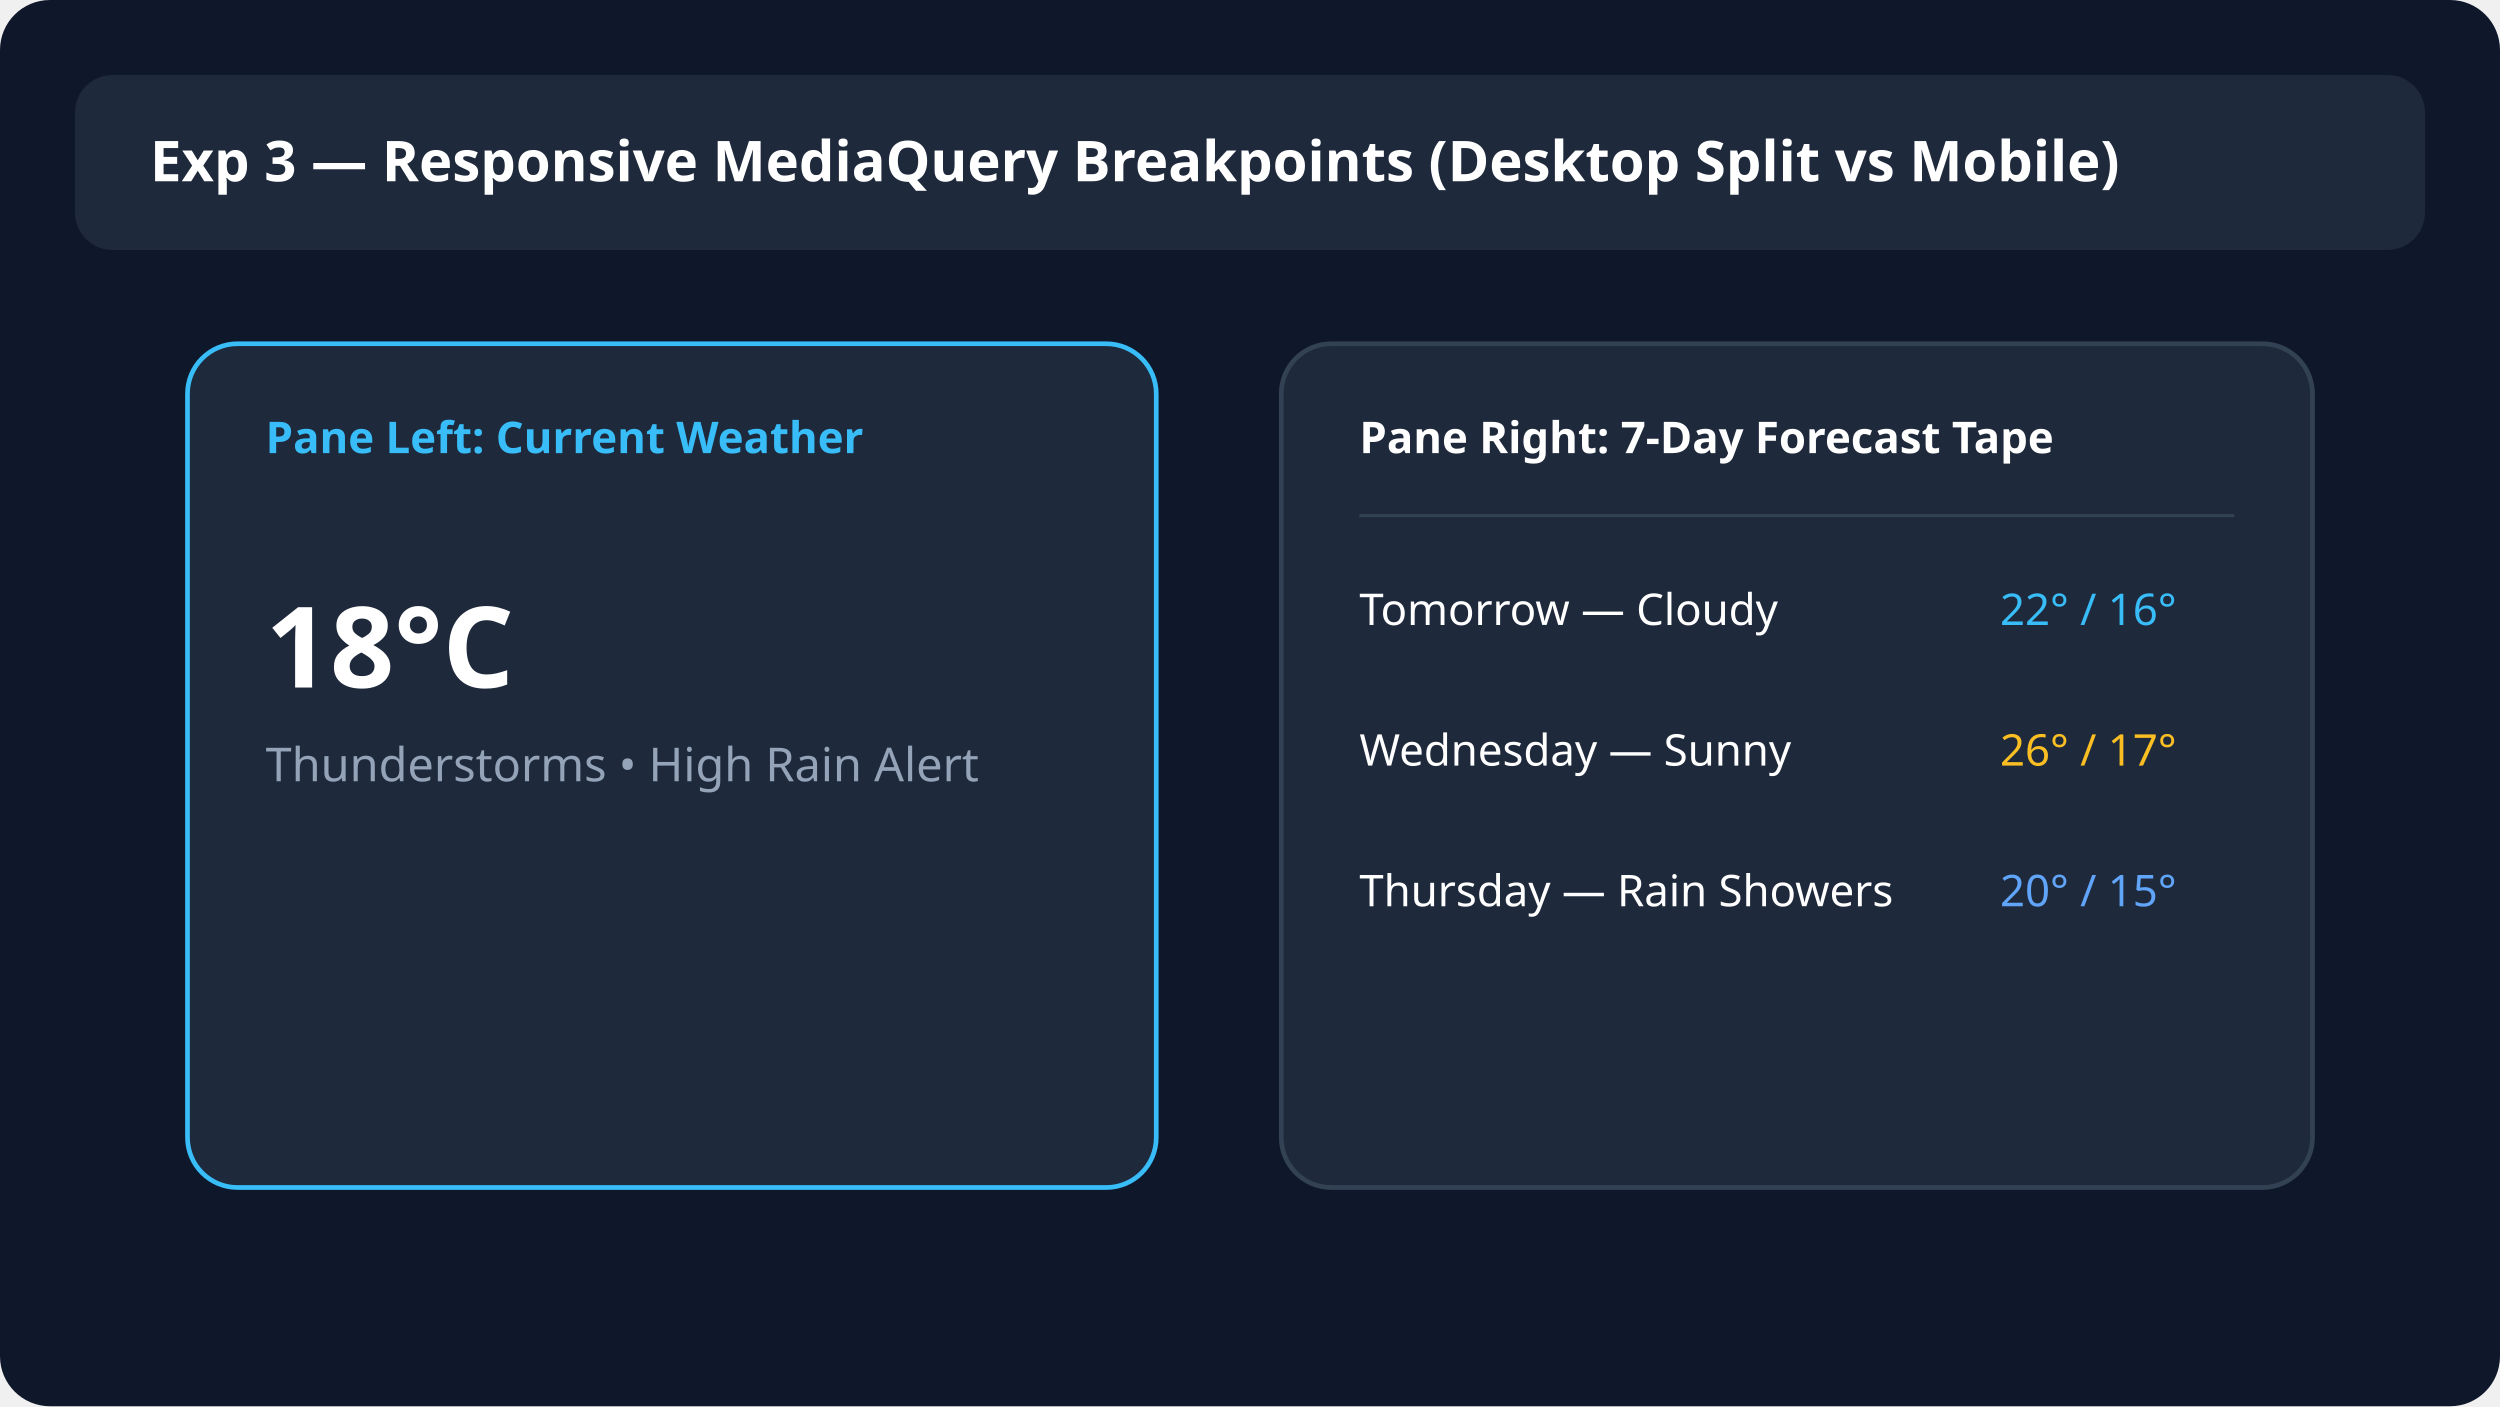
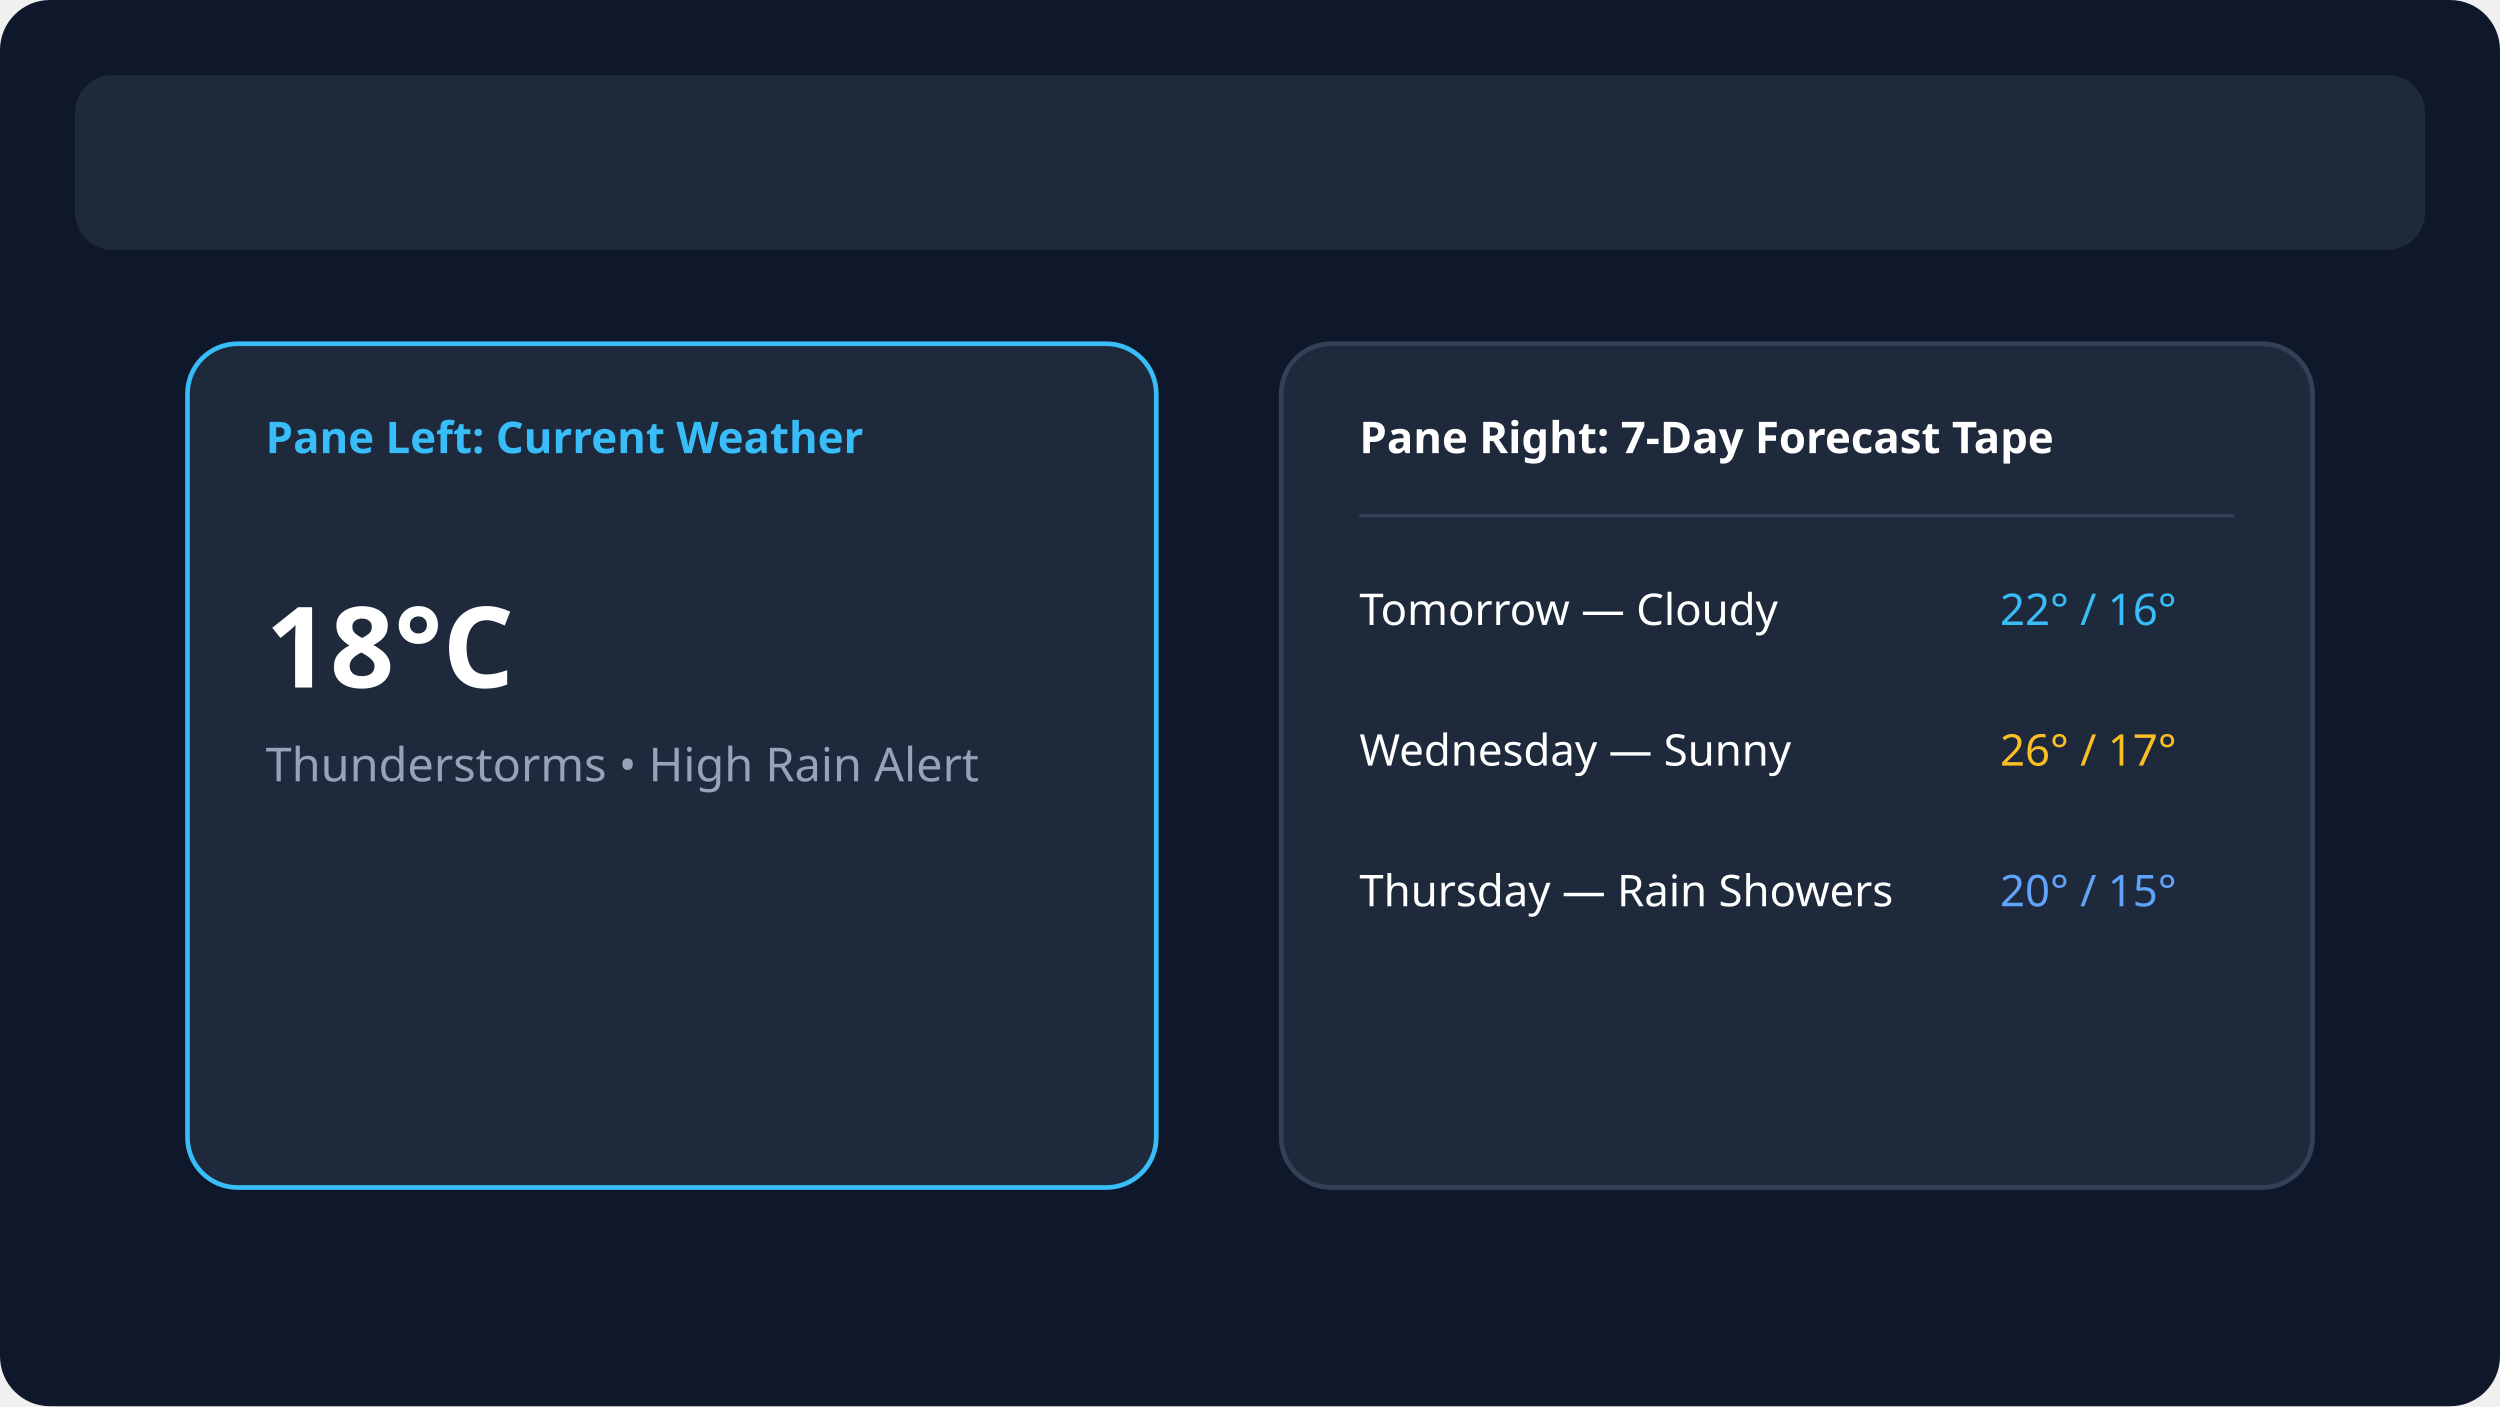
<svg xmlns="http://www.w3.org/2000/svg" viewBox="0 0 800 450" width="100%" height="100%">
  <rect width="800" height="450" fill="#0F172A" rx="16" />
  <rect x="24" y="24" width="752" height="56" fill="#1E293B" rx="12" />
-   <text x="48" y="58" fill="#FFFFFF" font-family="system-ui, sans-serif" font-size="18" font-weight="bold">Exp 3 — Responsive MediaQuery Breakpoints (Desktop Split vs Mobile)</text>
  <rect x="60" y="110" width="310" height="270" fill="#1E293B" rx="16" stroke="#38BDF8" stroke-width="1.5" />
  <text x="85" y="145" fill="#38BDF8" font-family="system-ui, sans-serif" font-size="14" font-weight="bold">Pane Left: Current Weather</text>
  <text x="85" y="220" fill="#FFFFFF" font-family="system-ui, sans-serif" font-size="36" font-weight="bold">18°C</text>
  <text x="85" y="250" fill="#94A3B8" font-family="system-ui, sans-serif" font-size="15">Thunderstorms • High Rain Alert</text>
  <rect x="410" y="110" width="330" height="270" fill="#1E293B" rx="16" stroke="#334155" stroke-width="1.5" />
  <text x="435" y="145" fill="#FFFFFF" font-family="system-ui, sans-serif" font-size="14" font-weight="bold">Pane Right: 7-Day Forecast Tape</text>
  <line x1="435" y1="165" x2="715" y2="165" stroke="#334155" stroke-width="1" />
  <text x="435" y="200" fill="#FFFFFF" font-family="system-ui, sans-serif" font-size="14">Tomorrow — Cloudy</text>
  <text x="640" y="200" fill="#38BDF8" font-family="system-ui, sans-serif" font-size="14">22° / 16°</text>
  <text x="435" y="245" fill="#FFFFFF" font-family="system-ui, sans-serif" font-size="14">Wednesday — Sunny</text>
  <text x="640" y="245" fill="#FBBF24" font-family="system-ui, sans-serif" font-size="14">26° / 17°</text>
  <text x="435" y="290" fill="#FFFFFF" font-family="system-ui, sans-serif" font-size="14">Thursday — Rain Showers</text>
  <text x="640" y="290" fill="#60A5FA" font-family="system-ui, sans-serif" font-size="14">20° / 15°</text>
</svg>
